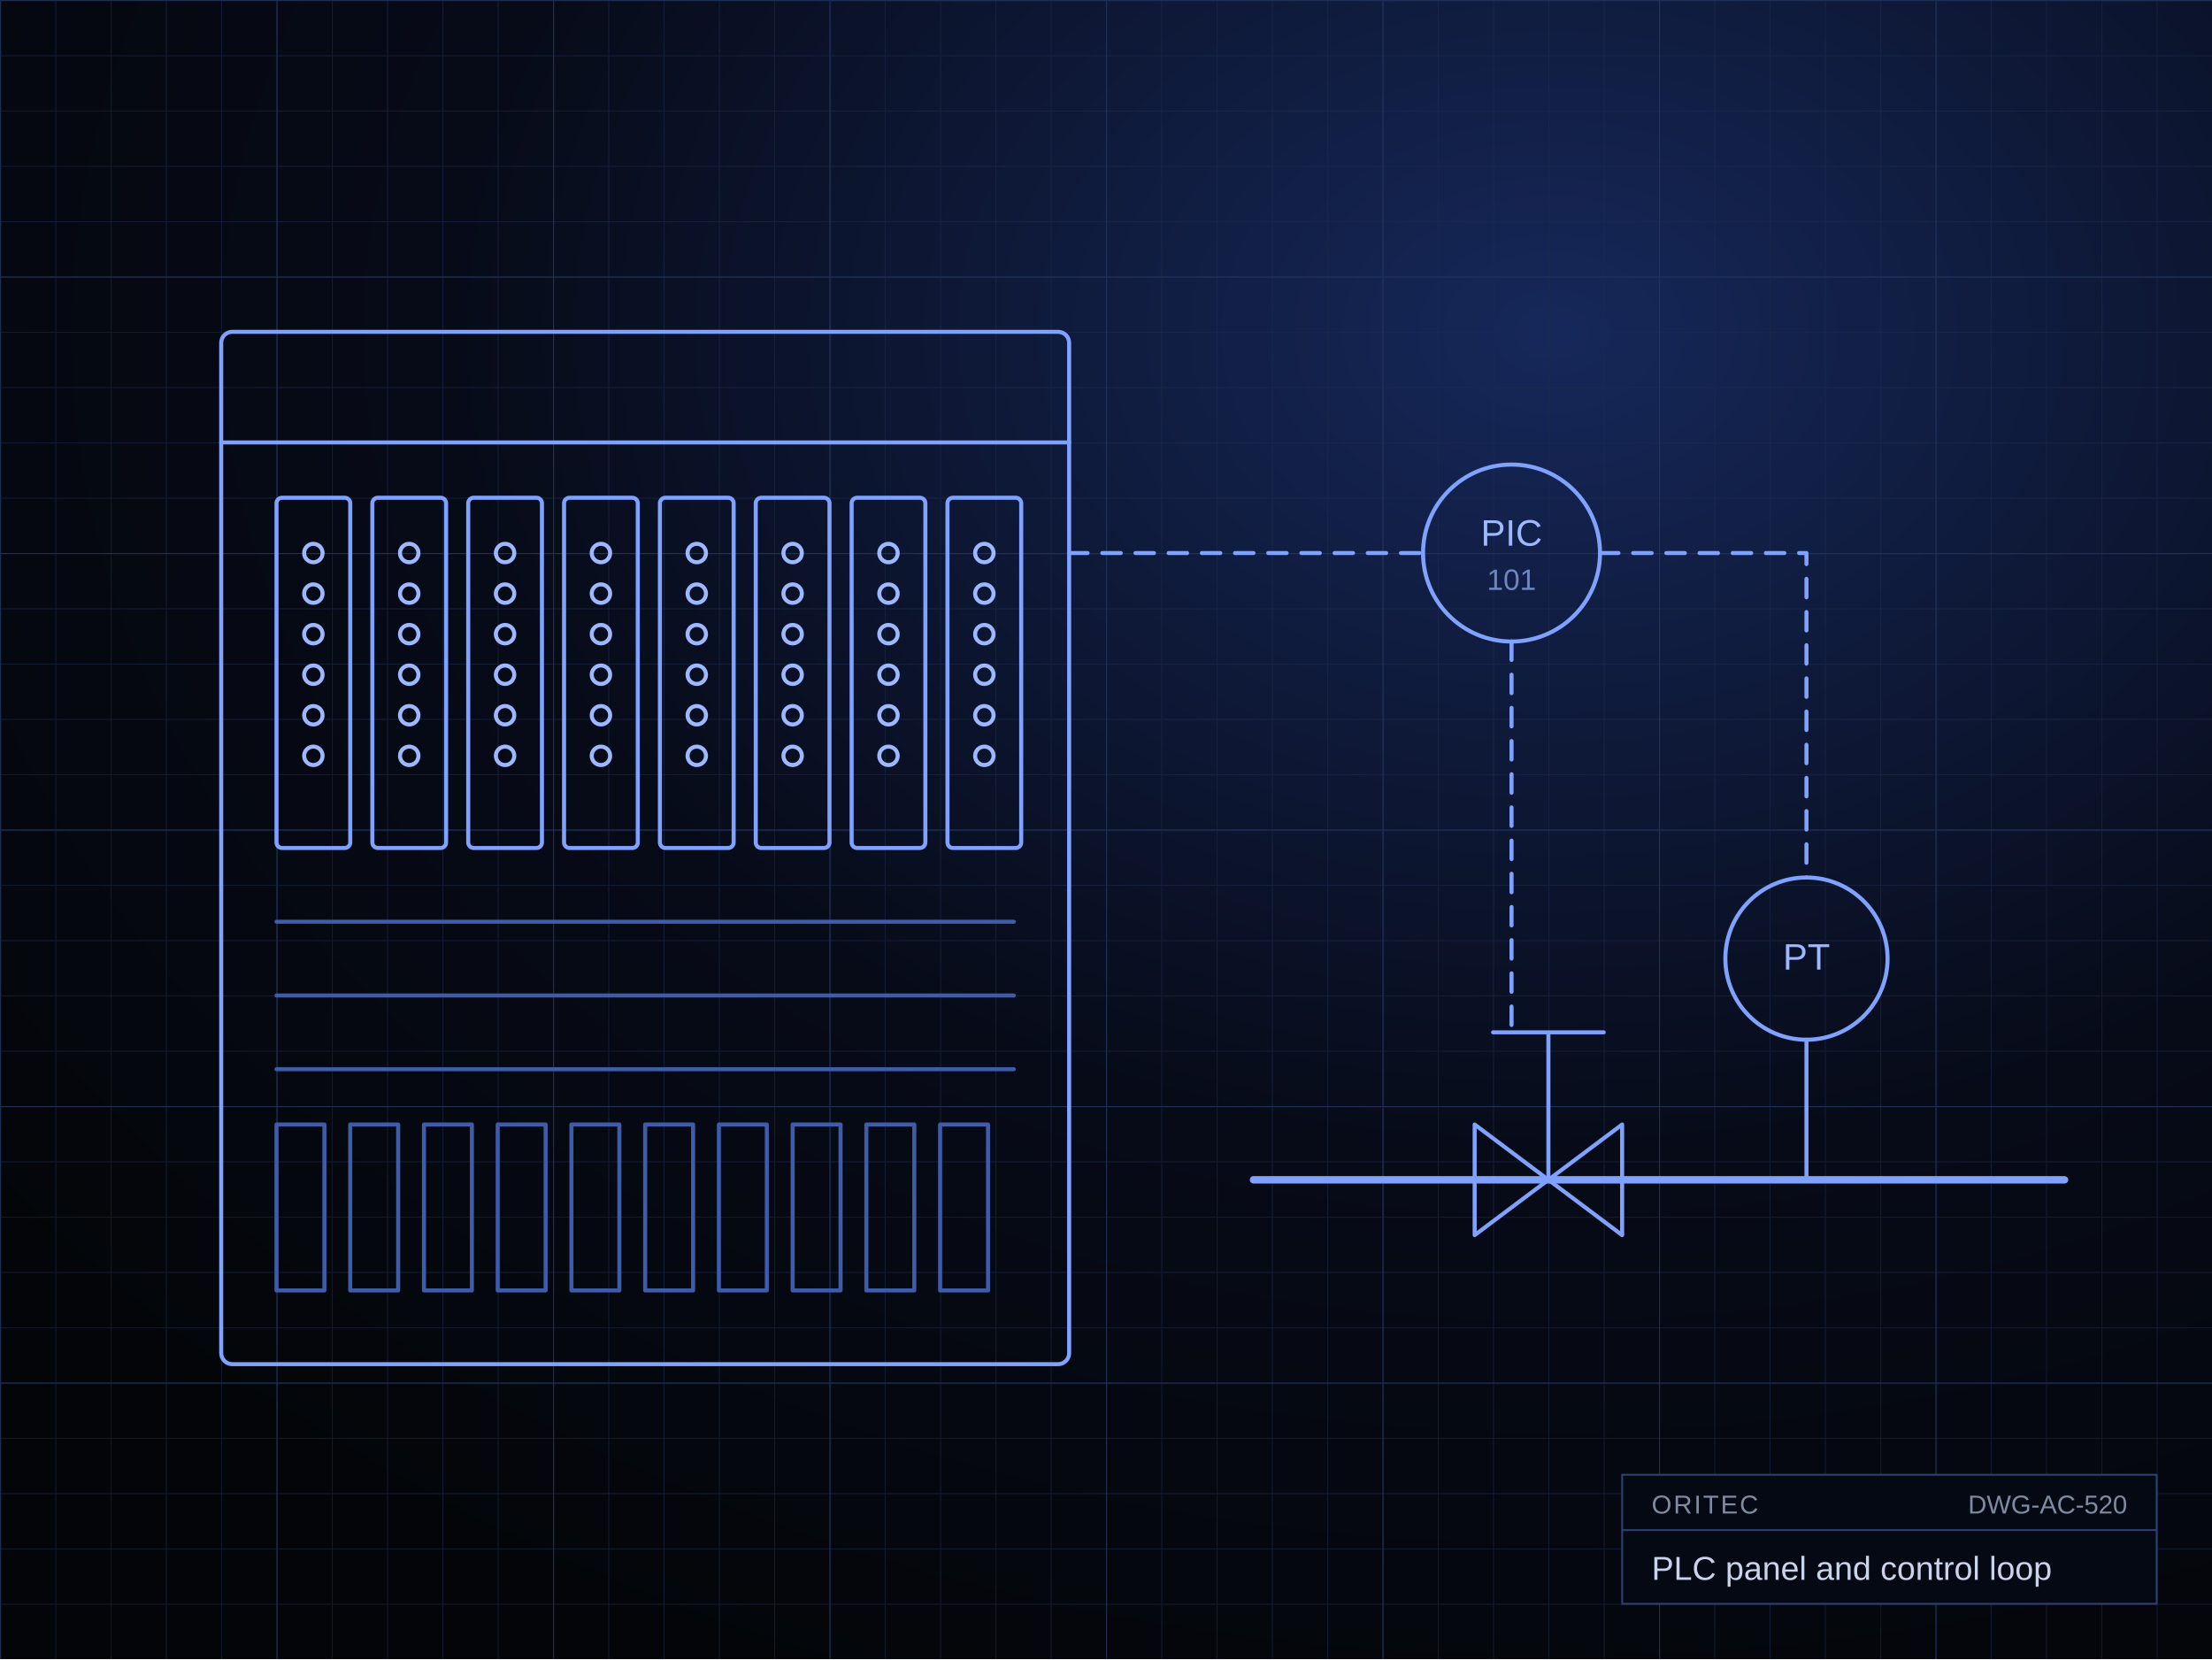
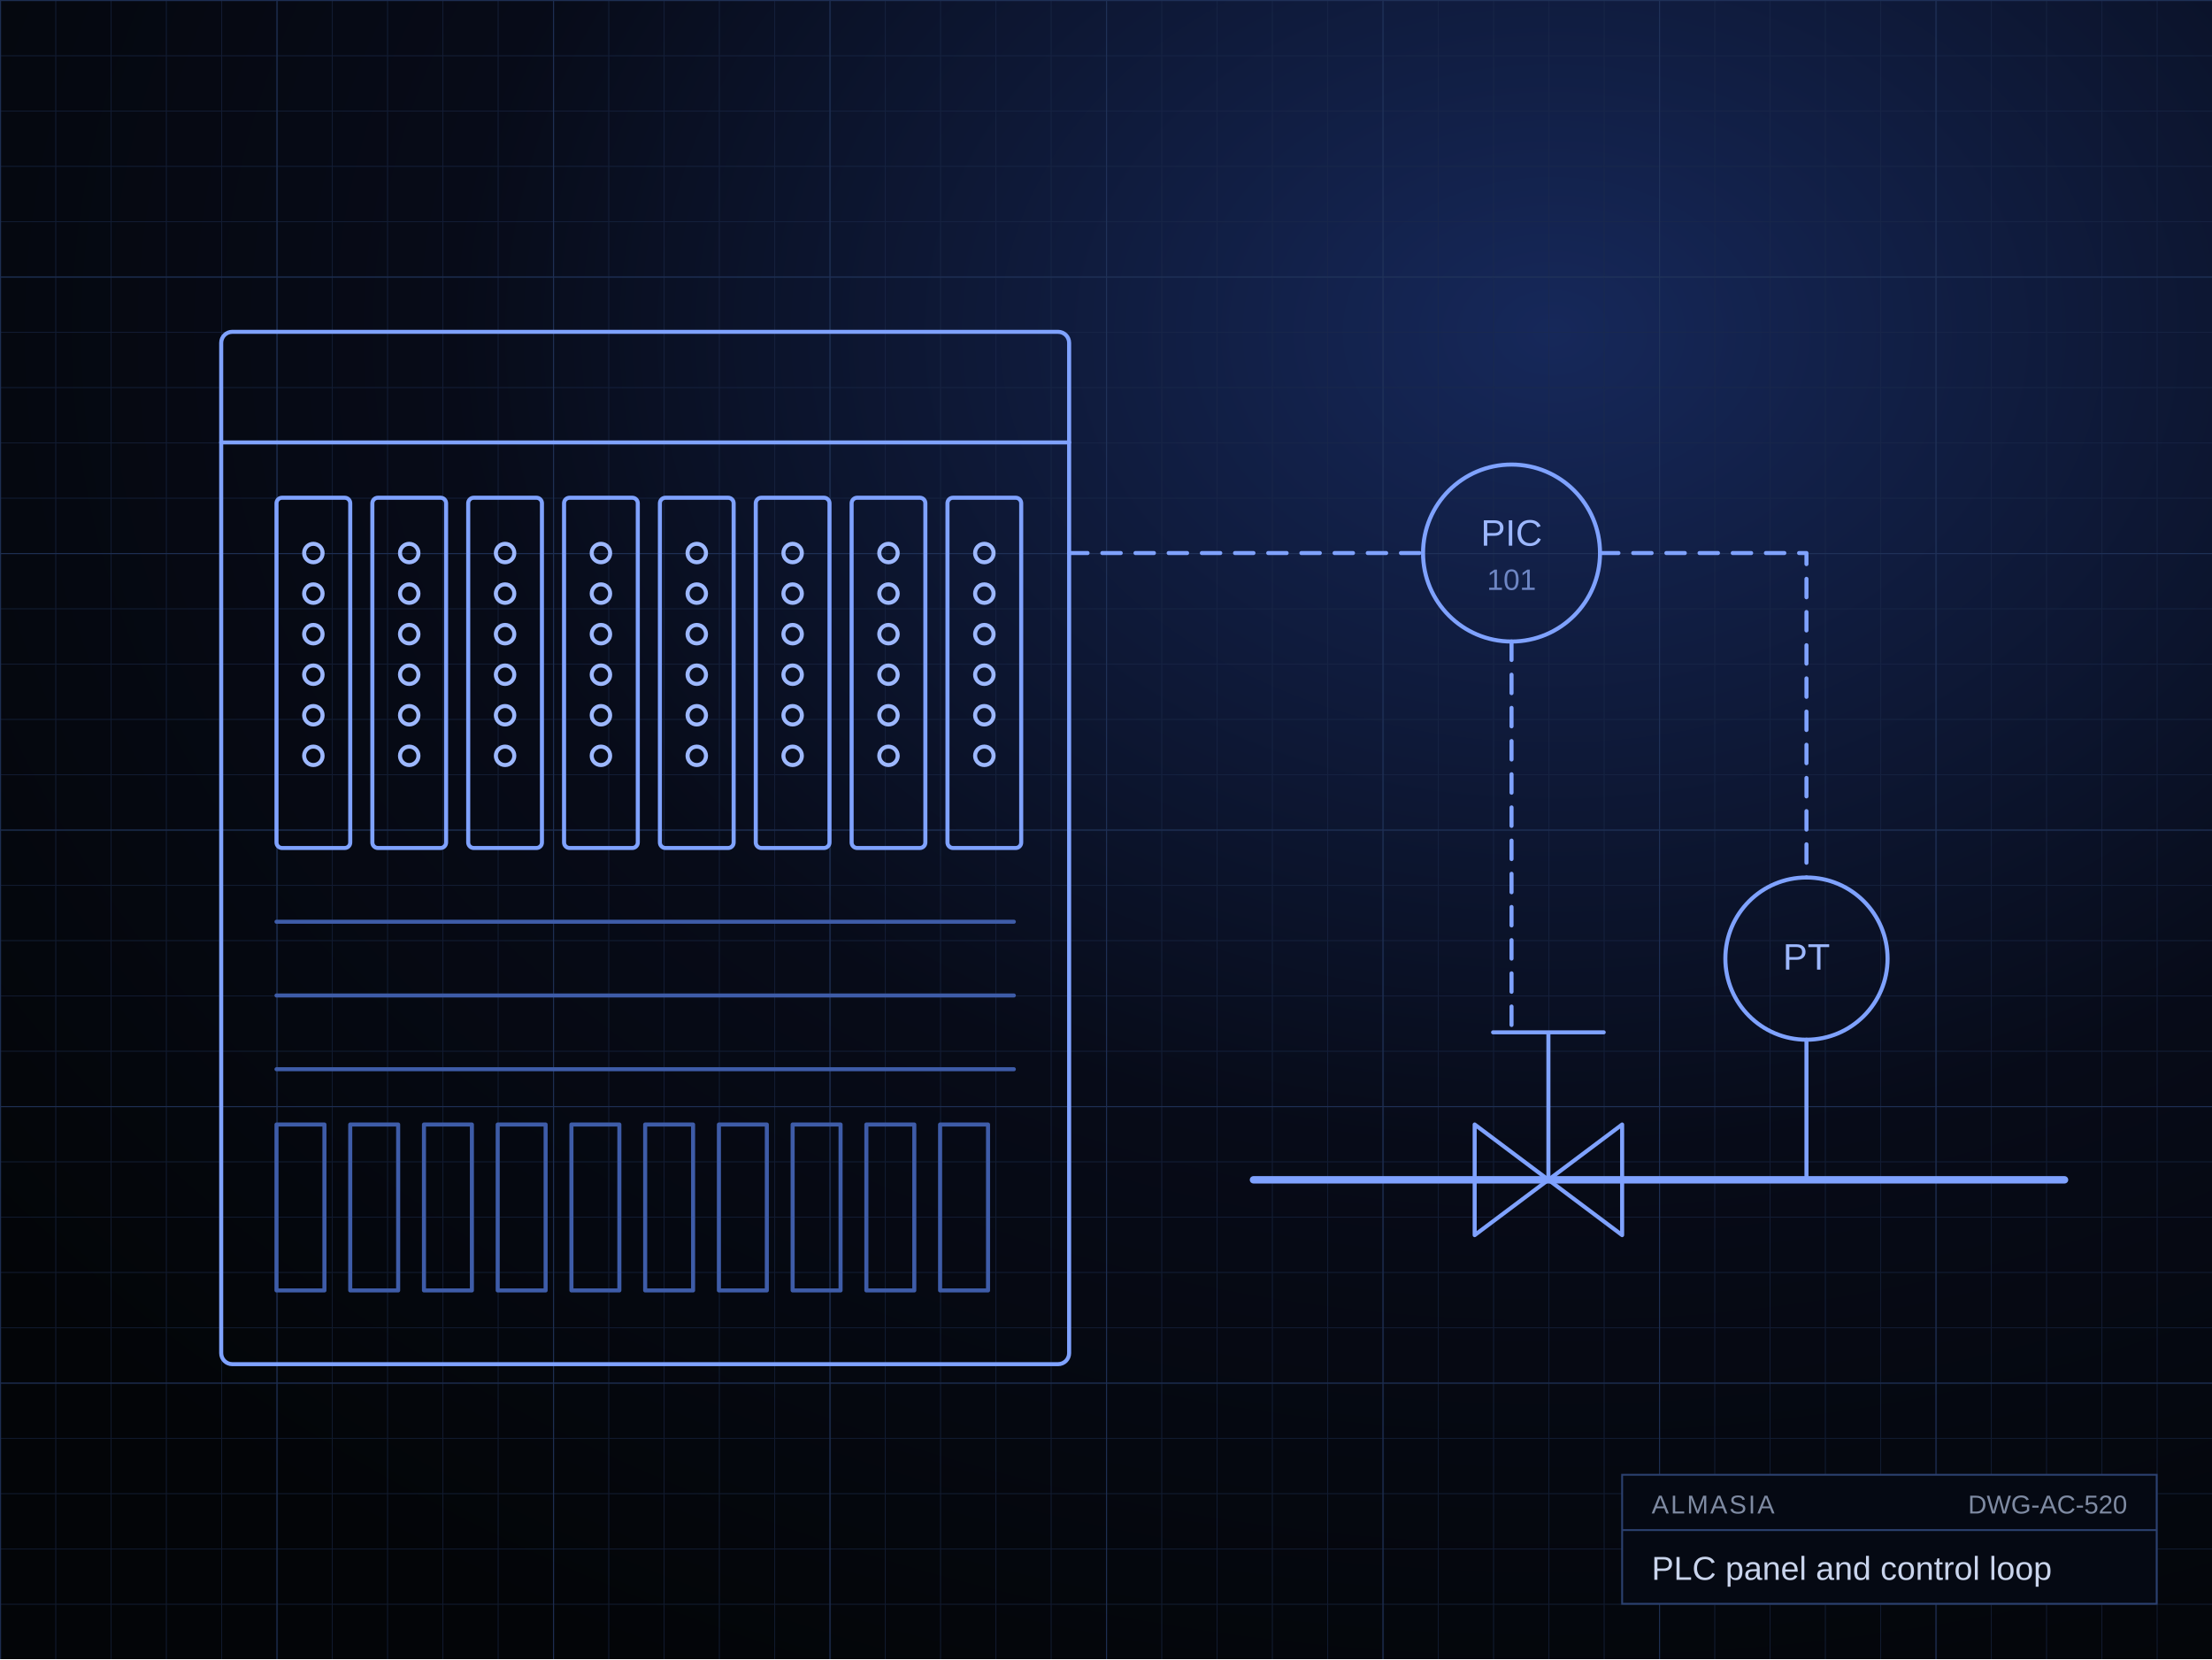
<svg xmlns="http://www.w3.org/2000/svg" viewBox="0 0 1200 900" role="img" aria-label="PLC panel and control loop">
  <defs>
    <pattern id="g" width="30" height="30" patternUnits="userSpaceOnUse">
      <path d="M30 0H0V30" fill="none" stroke="#1B2A4A" stroke-width="1" />
    </pattern>
    <pattern id="G" width="150" height="150" patternUnits="userSpaceOnUse">
      <path d="M150 0H0V150" fill="none" stroke="#22365F" stroke-width="1.2" />
    </pattern>
    <radialGradient id="l" cx="70%" cy="20%" r="90%">
      <stop offset="0" stop-color="#16285A" />
      <stop offset=".55" stop-color="#070B18" />
      <stop offset="1" stop-color="#030508" />
    </radialGradient>
  </defs>
  <rect width="1200" height="900" fill="url(#l)" />
  <rect width="1200" height="900" fill="url(#g)" opacity=".55" />
  <rect width="1200" height="900" fill="url(#G)" opacity=".7" />
  <g fill="none" stroke="#7FA2FF" stroke-width="2.2" stroke-linecap="round" stroke-linejoin="round">
    <rect x="120" y="180" width="460" height="560" rx="6" />
    <line x1="120" y1="240" x2="580" y2="240" />
    <rect x="150" y="270" width="40" height="190" rx="3" />
    <circle cx="170" cy="300" r="5" stroke="#9DB8FF" />
    <circle cx="170" cy="322" r="5" stroke="#9DB8FF" />
    <circle cx="170" cy="344" r="5" stroke="#9DB8FF" />
    <circle cx="170" cy="366" r="5" stroke="#9DB8FF" />
    <circle cx="170" cy="388" r="5" stroke="#9DB8FF" />
    <circle cx="170" cy="410" r="5" stroke="#9DB8FF" />
    <rect x="202" y="270" width="40" height="190" rx="3" />
    <circle cx="222" cy="300" r="5" stroke="#9DB8FF" />
    <circle cx="222" cy="322" r="5" stroke="#9DB8FF" />
    <circle cx="222" cy="344" r="5" stroke="#9DB8FF" />
    <circle cx="222" cy="366" r="5" stroke="#9DB8FF" />
    <circle cx="222" cy="388" r="5" stroke="#9DB8FF" />
    <circle cx="222" cy="410" r="5" stroke="#9DB8FF" />
    <rect x="254" y="270" width="40" height="190" rx="3" />
    <circle cx="274" cy="300" r="5" stroke="#9DB8FF" />
    <circle cx="274" cy="322" r="5" stroke="#9DB8FF" />
    <circle cx="274" cy="344" r="5" stroke="#9DB8FF" />
    <circle cx="274" cy="366" r="5" stroke="#9DB8FF" />
    <circle cx="274" cy="388" r="5" stroke="#9DB8FF" />
    <circle cx="274" cy="410" r="5" stroke="#9DB8FF" />
    <rect x="306" y="270" width="40" height="190" rx="3" />
    <circle cx="326" cy="300" r="5" stroke="#9DB8FF" />
    <circle cx="326" cy="322" r="5" stroke="#9DB8FF" />
    <circle cx="326" cy="344" r="5" stroke="#9DB8FF" />
    <circle cx="326" cy="366" r="5" stroke="#9DB8FF" />
    <circle cx="326" cy="388" r="5" stroke="#9DB8FF" />
    <circle cx="326" cy="410" r="5" stroke="#9DB8FF" />
    <rect x="358" y="270" width="40" height="190" rx="3" />
    <circle cx="378" cy="300" r="5" stroke="#9DB8FF" />
    <circle cx="378" cy="322" r="5" stroke="#9DB8FF" />
    <circle cx="378" cy="344" r="5" stroke="#9DB8FF" />
    <circle cx="378" cy="366" r="5" stroke="#9DB8FF" />
    <circle cx="378" cy="388" r="5" stroke="#9DB8FF" />
    <circle cx="378" cy="410" r="5" stroke="#9DB8FF" />
    <rect x="410" y="270" width="40" height="190" rx="3" />
    <circle cx="430" cy="300" r="5" stroke="#9DB8FF" />
    <circle cx="430" cy="322" r="5" stroke="#9DB8FF" />
    <circle cx="430" cy="344" r="5" stroke="#9DB8FF" />
    <circle cx="430" cy="366" r="5" stroke="#9DB8FF" />
    <circle cx="430" cy="388" r="5" stroke="#9DB8FF" />
    <circle cx="430" cy="410" r="5" stroke="#9DB8FF" />
    <rect x="462" y="270" width="40" height="190" rx="3" />
    <circle cx="482" cy="300" r="5" stroke="#9DB8FF" />
    <circle cx="482" cy="322" r="5" stroke="#9DB8FF" />
    <circle cx="482" cy="344" r="5" stroke="#9DB8FF" />
    <circle cx="482" cy="366" r="5" stroke="#9DB8FF" />
    <circle cx="482" cy="388" r="5" stroke="#9DB8FF" />
    <circle cx="482" cy="410" r="5" stroke="#9DB8FF" />
    <rect x="514" y="270" width="40" height="190" rx="3" />
    <circle cx="534" cy="300" r="5" stroke="#9DB8FF" />
    <circle cx="534" cy="322" r="5" stroke="#9DB8FF" />
    <circle cx="534" cy="344" r="5" stroke="#9DB8FF" />
    <circle cx="534" cy="366" r="5" stroke="#9DB8FF" />
    <circle cx="534" cy="388" r="5" stroke="#9DB8FF" />
    <circle cx="534" cy="410" r="5" stroke="#9DB8FF" />
    <path d="M150 500 H550 M150 540 H550 M150 580 H550" stroke="#3E5CA8" />
    <rect x="150" y="610" width="26" height="90" stroke="#3E5CA8" />
    <rect x="190" y="610" width="26" height="90" stroke="#3E5CA8" />
    <rect x="230" y="610" width="26" height="90" stroke="#3E5CA8" />
    <rect x="270" y="610" width="26" height="90" stroke="#3E5CA8" />
    <rect x="310" y="610" width="26" height="90" stroke="#3E5CA8" />
    <rect x="350" y="610" width="26" height="90" stroke="#3E5CA8" />
    <rect x="390" y="610" width="26" height="90" stroke="#3E5CA8" />
    <rect x="430" y="610" width="26" height="90" stroke="#3E5CA8" />
    <rect x="470" y="610" width="26" height="90" stroke="#3E5CA8" />
    <rect x="510" y="610" width="26" height="90" stroke="#3E5CA8" />
    <circle cx="820" cy="300" r="48" />
    <text x="820" y="296" fill="#9DB8FF" stroke="none" font-family="Manrope, Arial" font-size="20" text-anchor="middle">PIC</text>
    <text x="820" y="320" fill="#6E86C4" stroke="none" font-family="Manrope, Arial" font-size="16" text-anchor="middle">101</text>
    <circle cx="980" cy="520" r="44" />
    <text x="980" y="526" fill="#9DB8FF" stroke="none" font-family="Manrope, Arial" font-size="20" text-anchor="middle">PT</text>
    <path d="M680 640 H1120" stroke-width="4" />
    <path d="M800 610 l40 30 l-40 30 z M880 610 l-40 30 l40 30 z" />
    <path d="M840 640 V560 h-30 h60" />
    <path d="M580 300 H772" stroke-dasharray="10 8" />
    <path d="M868 300 H980 V476" stroke-dasharray="10 8" />
    <path d="M820 348 V560" stroke-dasharray="10 8" />
    <path d="M980 564 V640" />
  </g>
  <g font-family="Manrope, Arial, sans-serif" fill="#7F8BA3" font-size="18">
    <rect x="880" y="800" width="290" height="70" fill="#050913" stroke="#2C4170" />
    <line x1="880" y1="830" x2="1170" y2="830" stroke="#2C4170" />
-     <text x="896" y="821" font-size="14" letter-spacing="1">ORITEC</text>
+     <text x="896" y="821" font-size="14" letter-spacing="1">ALMASIA</text>
    <text x="1154" y="821" font-size="14" text-anchor="end">DWG-AC-520</text>
    <text x="896" y="857" fill="#C9D4EC">PLC panel and control loop</text>
  </g>
</svg>
